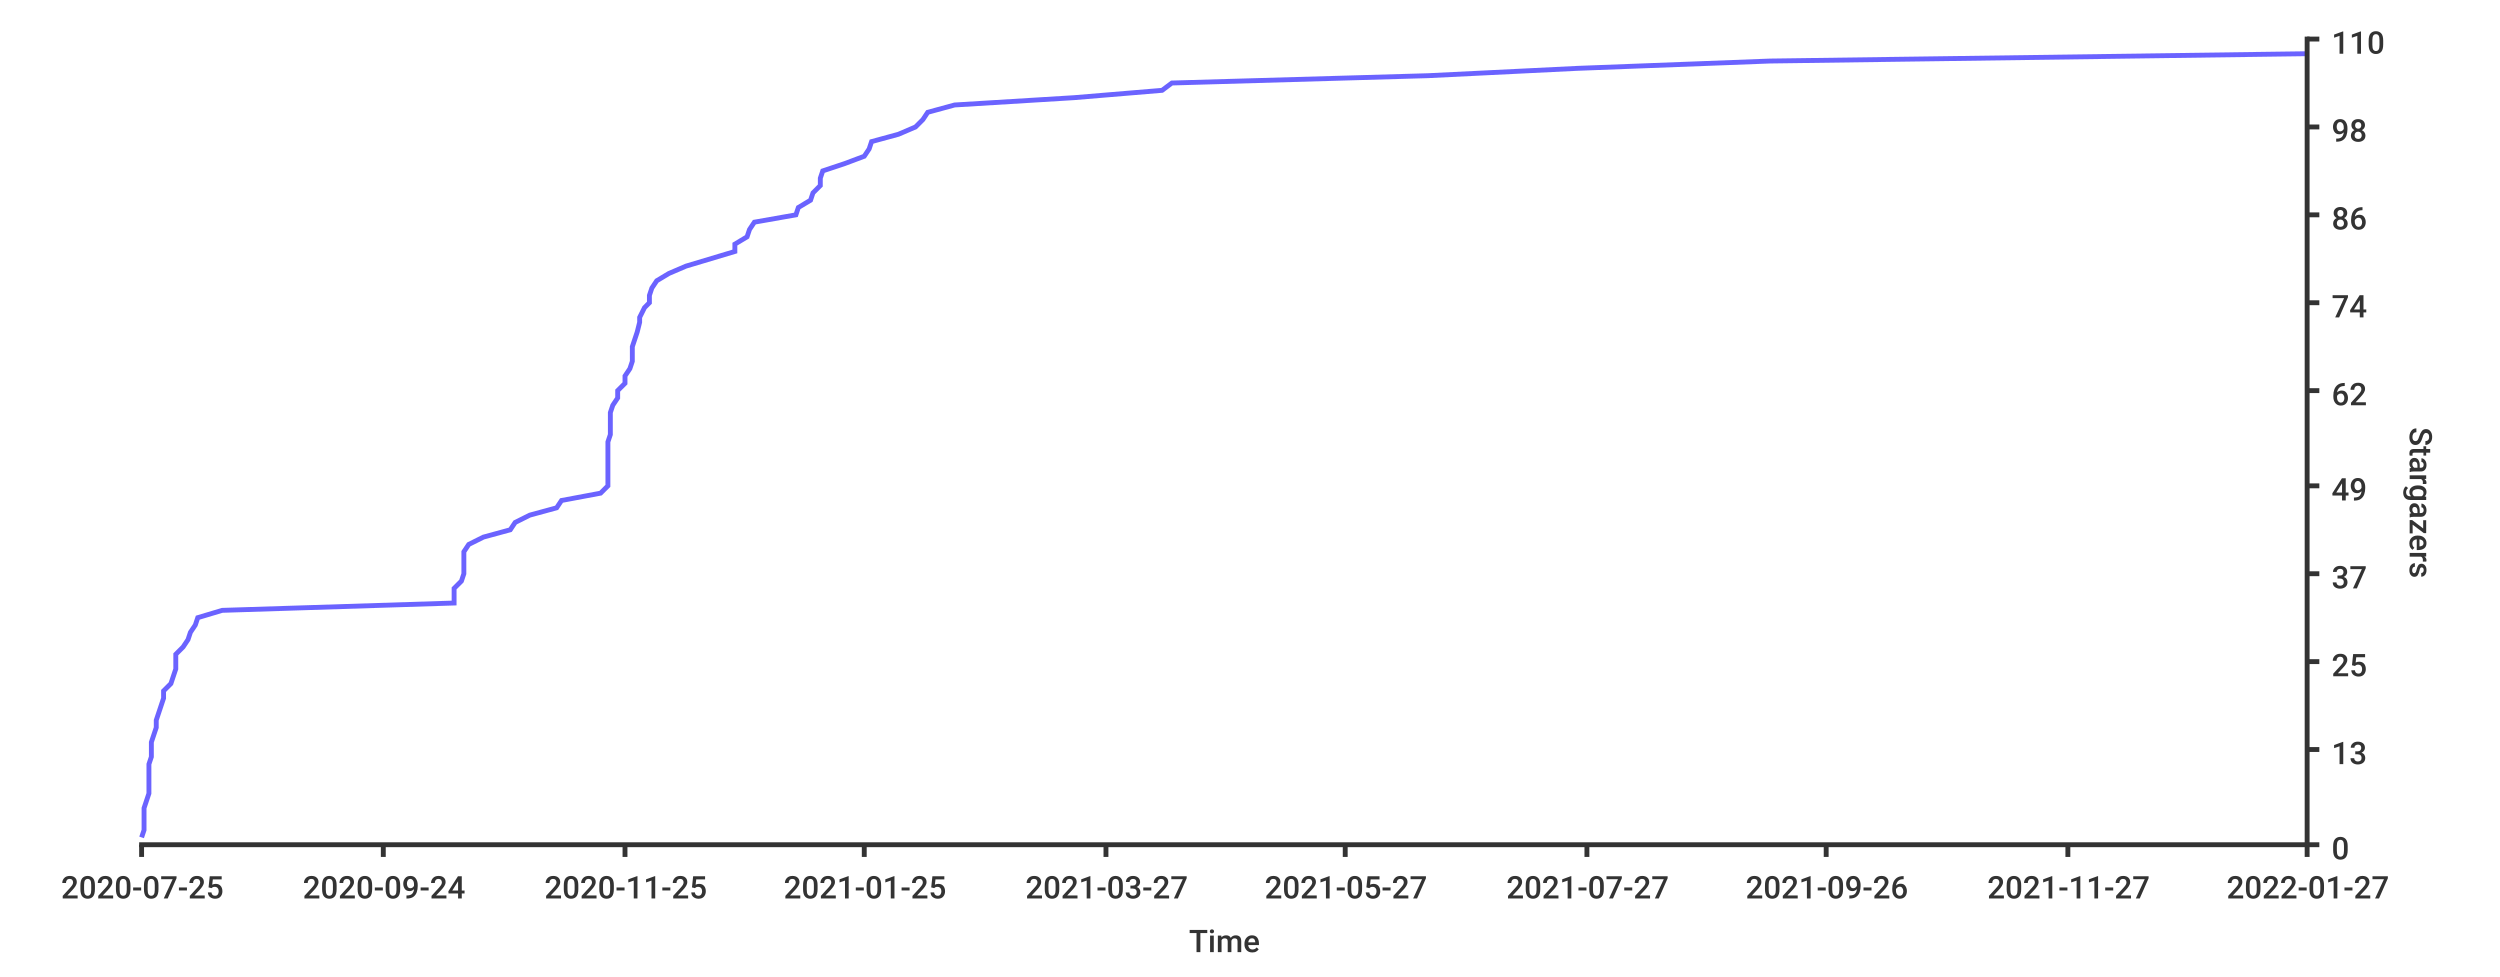
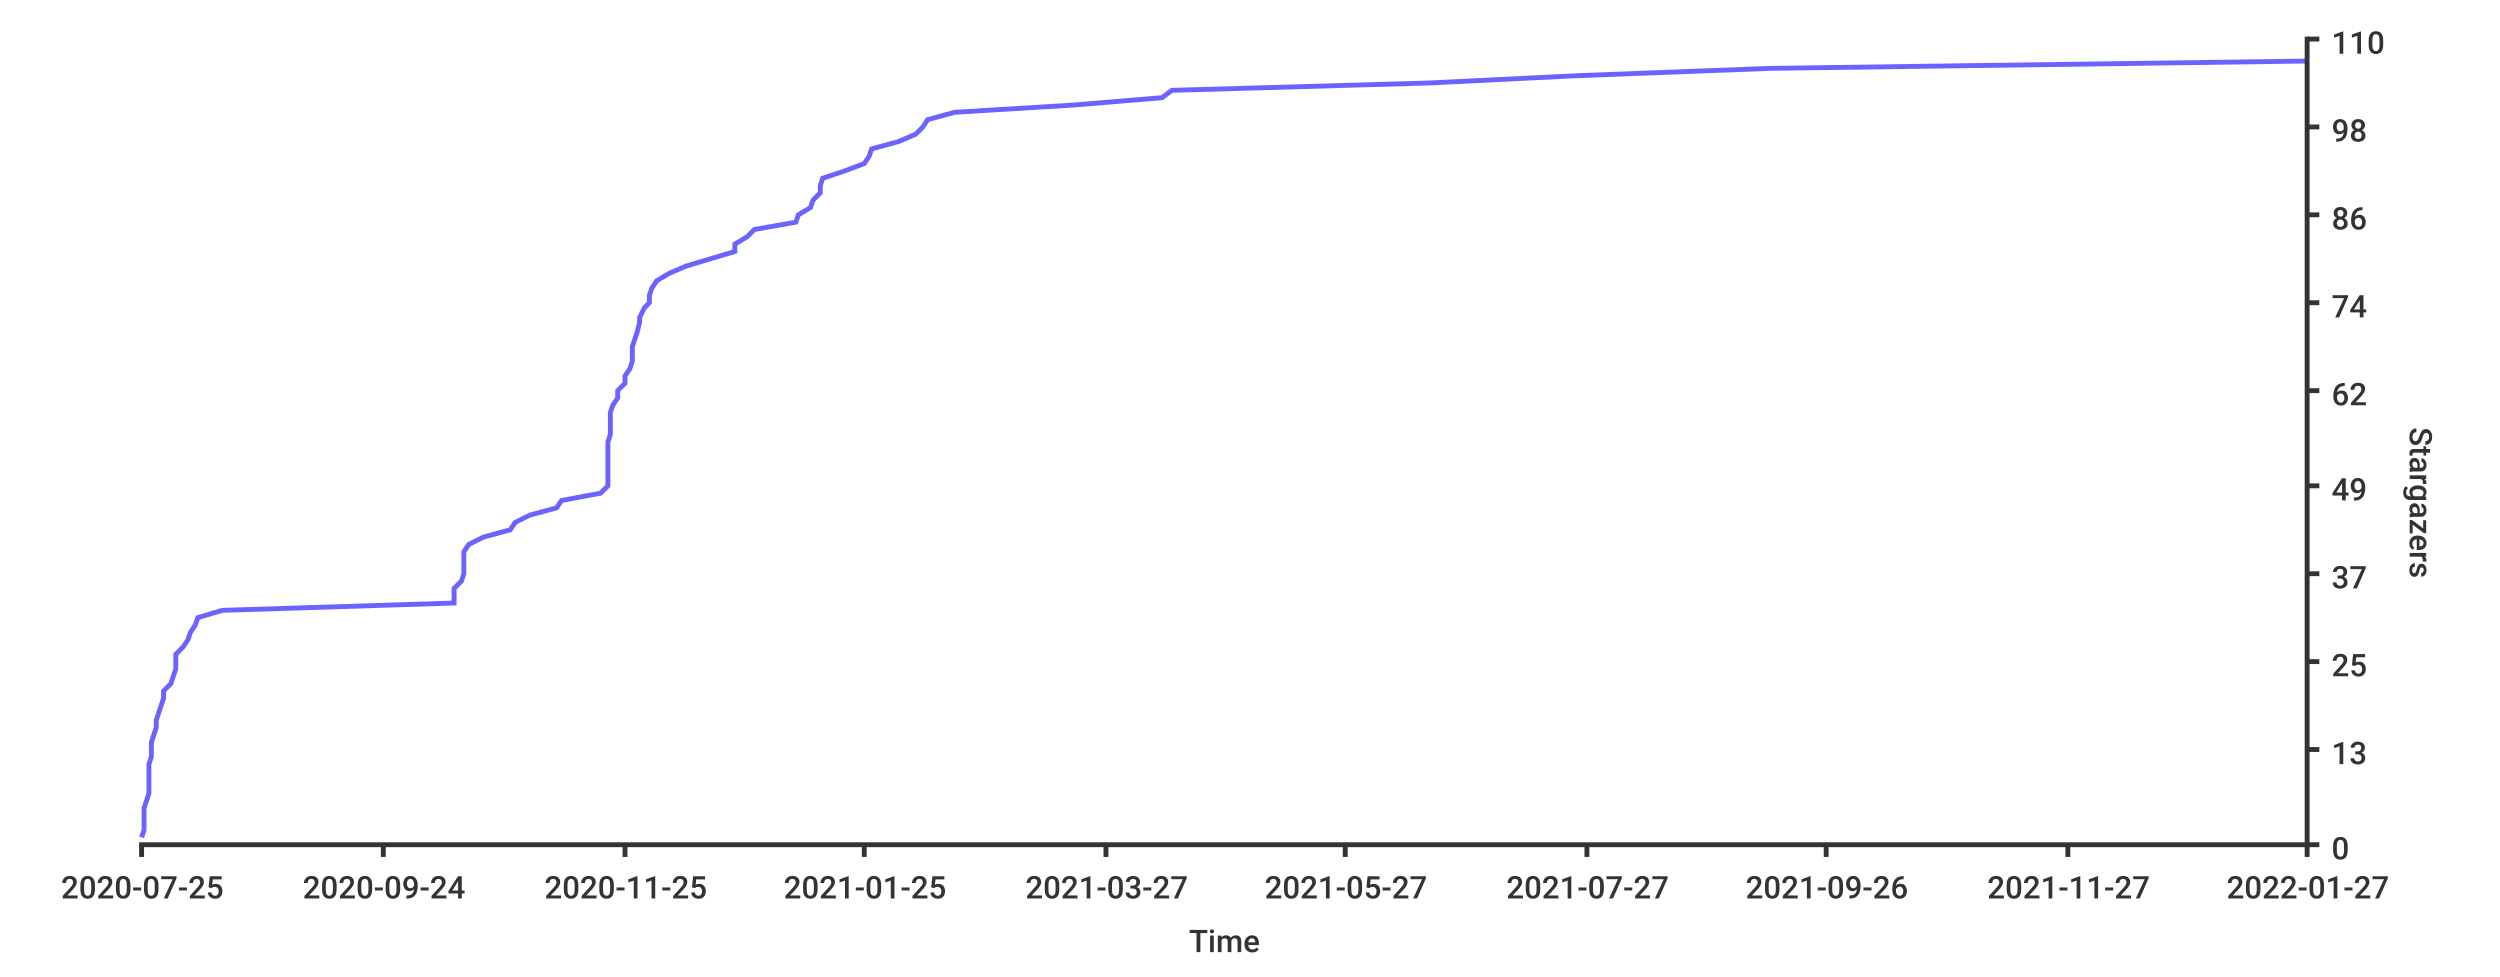
<svg xmlns="http://www.w3.org/2000/svg" width="1024px" height="400px">
  <style type="text/css">
path { fill: none; stroke: rgb(51,51,51); }
path.series { stroke: #6b63ff; }
rect.background { fill: rgb(255,255,255); stroke: none; }

text {
	stroke-width: 0;
	stroke: none;
	fill: rgba(51,51,51,1.0);
	font-size: 12.8px;
	font-family: 'Roboto Medium', sans-serif;
}
</style>
-   <rect width="1024px" height="400px" class="background" rx="8" x="0" y="0" />
-   <path stroke-width="2" class="series" d="M 58 343 L 59 340 L 59 337 L 59 334 L 59 331 L 60 328 L 61 325 L 61 322 L 61 319 L 61 316 L 61 313 L 62 310 L 62 307 L 62 304 L 63 301 L 64 298 L 64 295 L 65 292 L 66 289 L 67 286 L 67 283 L 70 280 L 71 277 L 72 274 L 72 271 L 72 268 L 75 265 L 77 262 L 78 259 L 80 256 L 81 253 L 91 250 L 186 247 L 186 244 L 186 241 L 189 238 L 190 235 L 190 232 L 190 229 L 190 226 L 192 223 L 198 220 L 209 217 L 211 214 L 217 211 L 228 208 L 230 205 L 246 202 L 249 199 L 249 196 L 249 193 L 249 190 L 249 187 L 249 184 L 249 181 L 250 178 L 250 175 L 250 172 L 250 169 L 251 166 L 253 163 L 253 160 L 256 157 L 256 154 L 258 151 L 259 148 L 259 145 L 259 142 L 260 139 L 261 136 L 262 132 L 262 130 L 264 126 L 266 124 L 266 121 L 267 118 L 269 115 L 274 112 L 281 109 L 291 106 L 301 103 L 301 100 L 306 97 L 307 94 L 309 91 L 326 88 L 327 85 L 332 82 L 333 79 L 336 76 L 336 73 L 337 70 L 346 67 L 354 64 L 356 61 L 357 58 L 368 55 L 375 52 L 378 49 L 380 46 L 391 43 L 440 40 L 476 37 L 480 34 L 585 31 L 646 28 L 725 25 L 945 22" />
-   <path stroke-width="2" d="M 945 346 L 945 15" />
+   <rect x="0" y="0" width="1024px" height="400px" class="background" rx="8" />
+   <path stroke-width="2" class="series" d="M 58 343 L 59 340 L 59 337 L 59 334 L 59 331 L 60 328 L 61 325 L 61 322 L 61 319 L 61 316 L 61 313 L 62 310 L 62 307 L 62 304 L 63 301 L 64 298 L 64 295 L 65 292 L 66 289 L 67 286 L 67 283 L 70 280 L 71 277 L 72 274 L 72 271 L 72 268 L 75 265 L 77 262 L 78 259 L 80 256 L 81 253 L 91 250 L 186 247 L 186 244 L 186 241 L 189 238 L 190 235 L 190 232 L 190 229 L 190 226 L 192 223 L 198 220 L 209 217 L 211 214 L 217 211 L 228 208 L 230 205 L 246 202 L 249 199 L 249 196 L 249 193 L 249 190 L 249 187 L 249 184 L 249 181 L 250 178 L 250 175 L 250 172 L 250 169 L 251 166 L 253 163 L 253 160 L 256 157 L 256 154 L 258 151 L 259 148 L 259 145 L 259 142 L 260 139 L 261 136 L 262 132 L 262 130 L 264 126 L 266 124 L 266 121 L 267 118 L 269 115 L 274 112 L 281 109 L 291 106 L 301 103 L 301 100 L 306 97 L 309 94 L 326 91 L 327 88 L 332 85 L 333 82 L 336 79 L 336 76 L 337 73 L 346 70 L 354 67 L 356 64 L 357 61 L 368 58 L 375 55 L 378 52 L 380 49 L 391 46 L 440 43 L 476 40 L 480 37 L 585 34 L 646 31 L 725 28 L 945 25" />
+   <path d="M 945 346 L 945 15" stroke-width="2" />
  <path stroke-width="2" d="M 945 346 L 950 346" />
  <text x="955" y="352">0</text>
  <path stroke-width="2" d="M 945 307 L 950 307" />
  <text x="955" y="313">13</text>
  <path stroke-width="2" d="M 945 271 L 950 271" />
  <text x="955" y="277">25</text>
  <path stroke-width="2" d="M 945 235 L 950 235" />
  <text x="955" y="241">37</text>
  <path stroke-width="2" d="M 945 199 L 950 199" />
  <text x="955" y="205">49</text>
  <path stroke-width="2" d="M 945 160 L 950 160" />
  <text x="955" y="166">62</text>
  <path stroke-width="2" d="M 945 124 L 950 124" />
  <text x="955" y="130">74</text>
-   <path stroke-width="2" d="M 945 88 L 950 88" />
-   <text x="955" y="94">86</text>
+   <path d="M 945 88 L 950 88" stroke-width="2" />
+   <text y="94" x="955">86</text>
  <path stroke-width="2" d="M 945 52 L 950 52" />
  <text x="955" y="58">98</text>
  <path stroke-width="2" d="M 945 16 L 950 16" />
  <text x="955" y="22">110</text>
-   <text x="987" y="175" transform="rotate(90.00,987,175)">Stargazers</text>
-   <path stroke-width="2" d="M 57 346 L 945 346" />
+   <text y="175" transform="rotate(90.00,987,175)" x="987">Stargazers</text>
+   <path d="M 57 346 L 945 346" stroke-width="2" />
  <path stroke-width="2" d="M 58 346 L 58 351" />
  <text x="25" y="368">2020-07-25</text>
  <path stroke-width="2" d="M 157 346 L 157 351" />
-   <text y="368" x="124">2020-09-24</text>
+   <text x="124" y="368">2020-09-24</text>
  <path stroke-width="2" d="M 256 346 L 256 351" />
  <text x="223" y="368">2020-11-25</text>
  <path stroke-width="2" d="M 354 346 L 354 351" />
-   <text y="368" x="321">2021-01-25</text>
+   <text x="321" y="368">2021-01-25</text>
  <path d="M 453 346 L 453 351" stroke-width="2" />
  <text x="420" y="368">2021-03-27</text>
  <path stroke-width="2" d="M 551 346 L 551 351" />
  <text x="518" y="368">2021-05-27</text>
-   <path stroke-width="2" d="M 650 346 L 650 351" />
+   <path d="M 650 346 L 650 351" stroke-width="2" />
  <text x="617" y="368">2021-07-27</text>
-   <path d="M 748 346 L 748 351" stroke-width="2" />
+   <path stroke-width="2" d="M 748 346 L 748 351" />
  <text x="715" y="368">2021-09-26</text>
  <path stroke-width="2" d="M 847 346 L 847 351" />
  <text x="814" y="368">2021-11-27</text>
  <path stroke-width="2" d="M 945 346 L 945 351" />
  <text x="912" y="368">2022-01-27</text>
  <text x="487" y="390">Time</text>
</svg>
